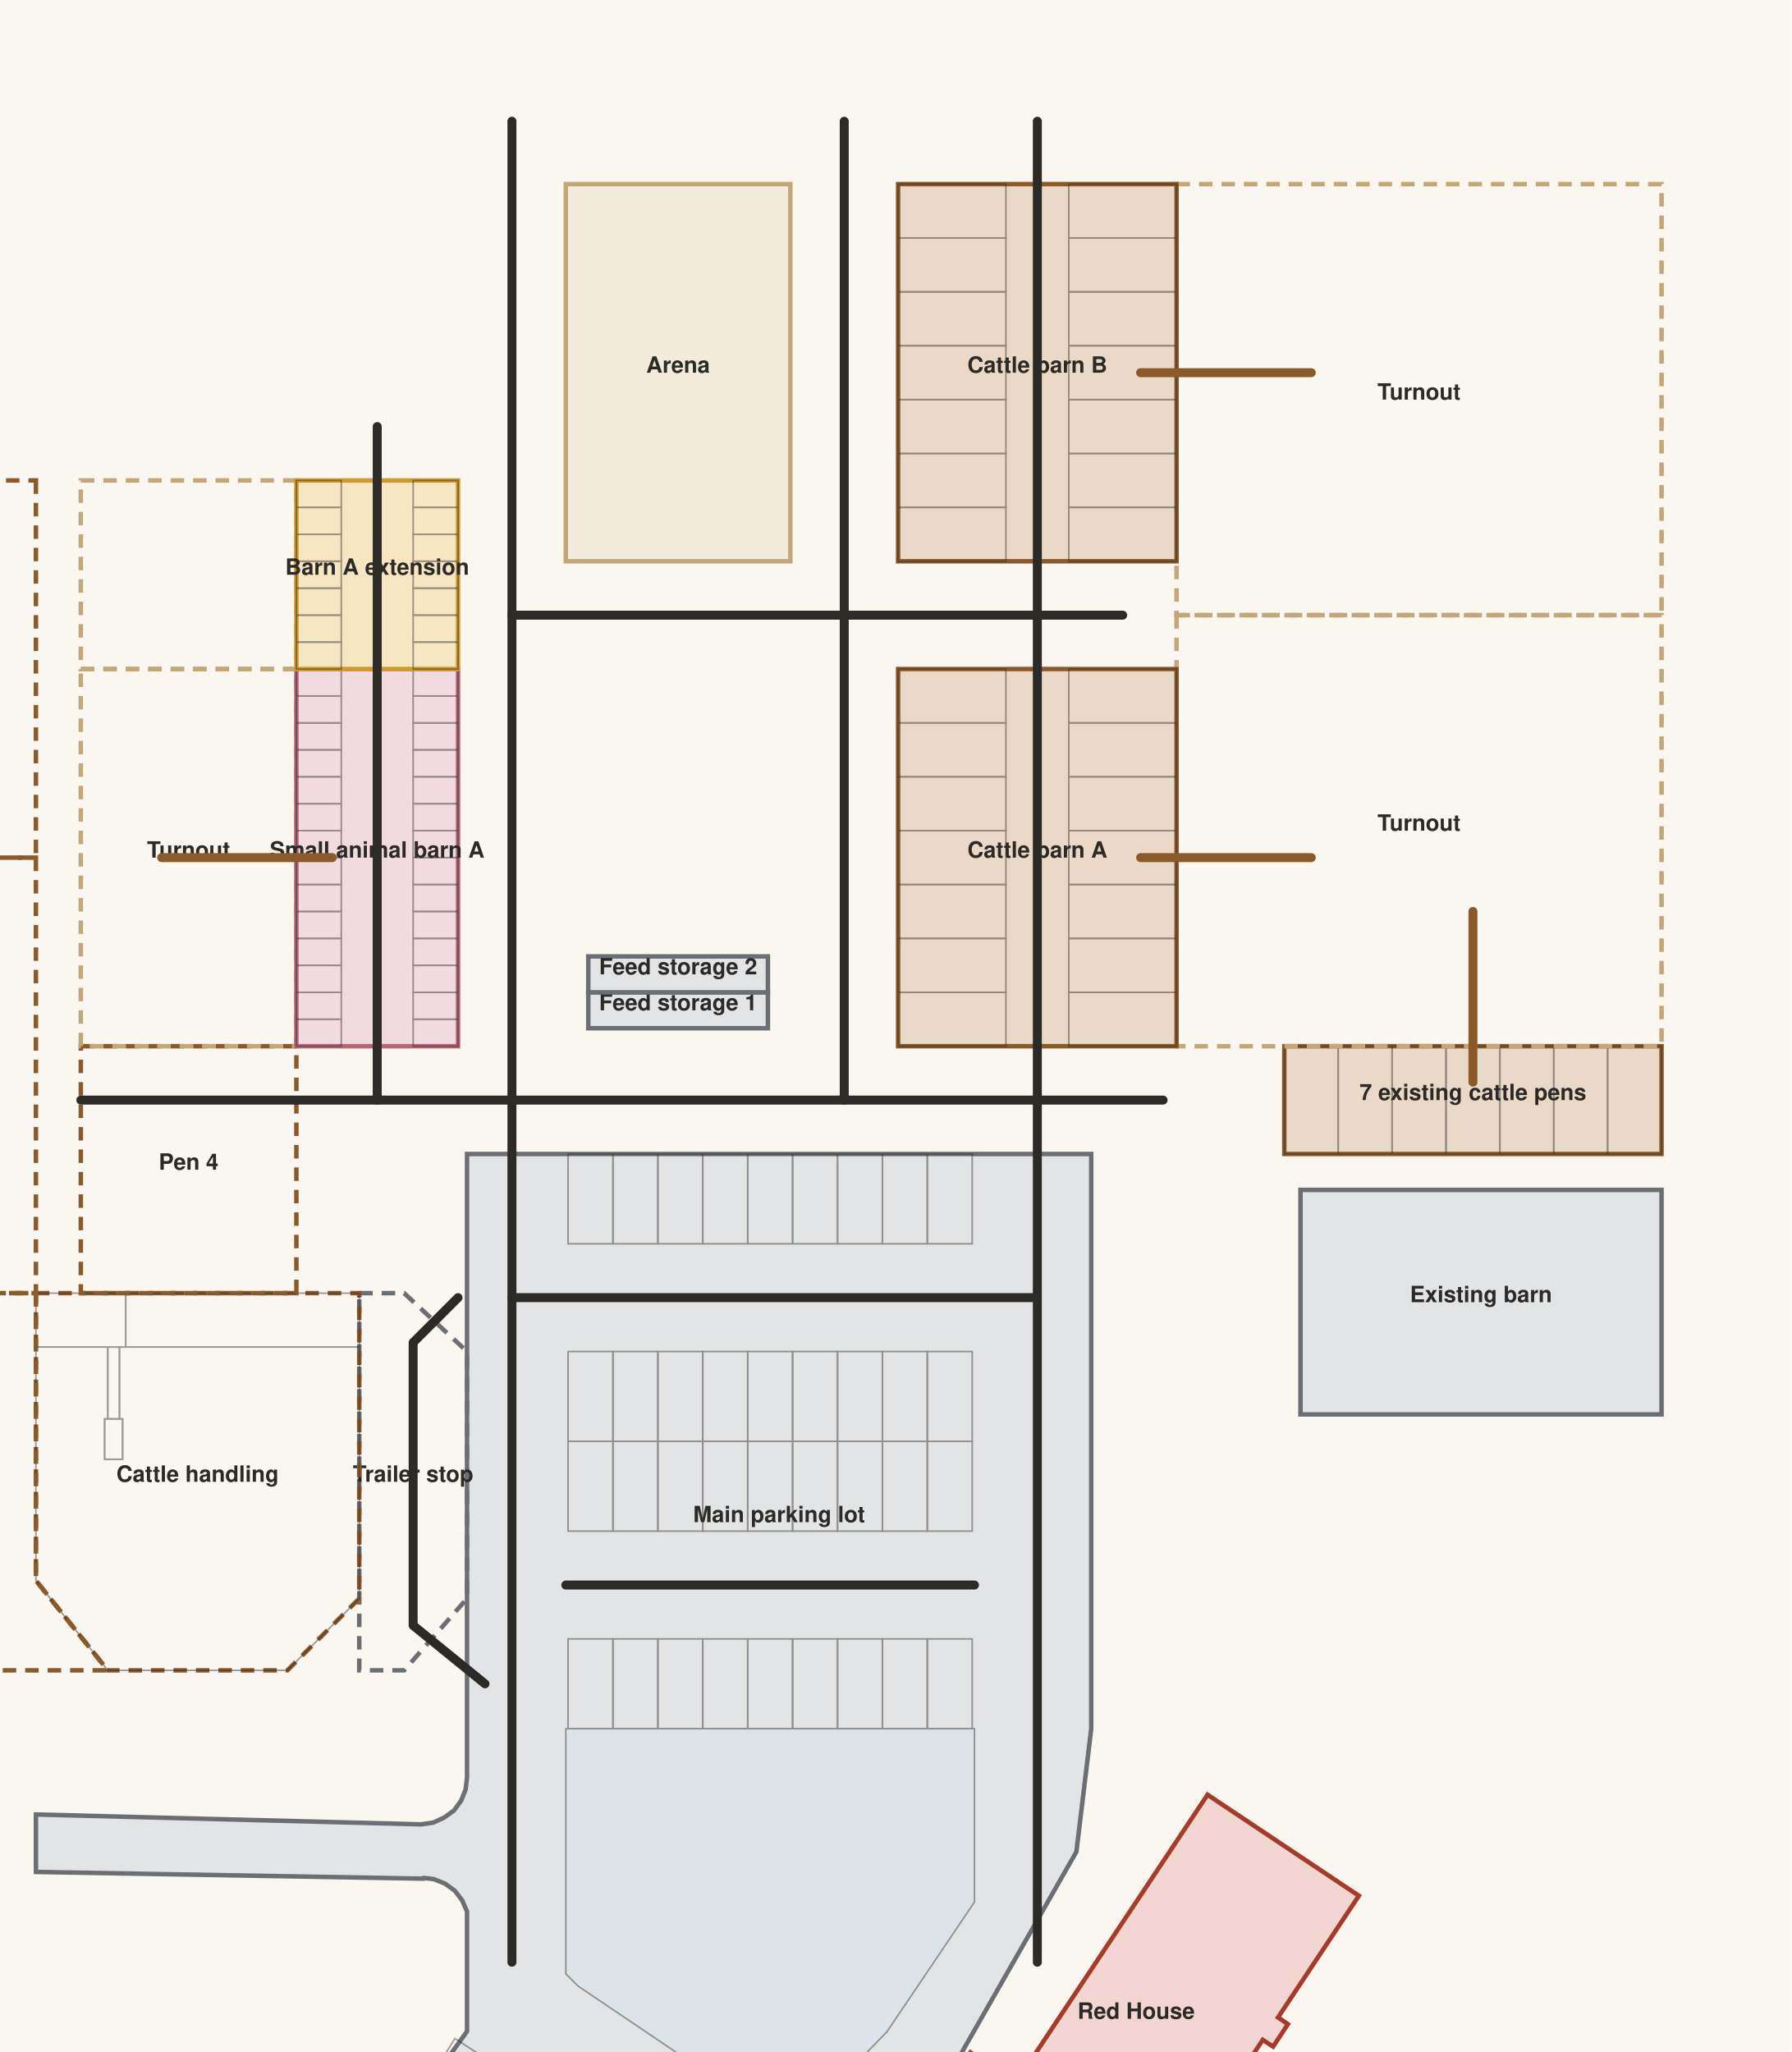
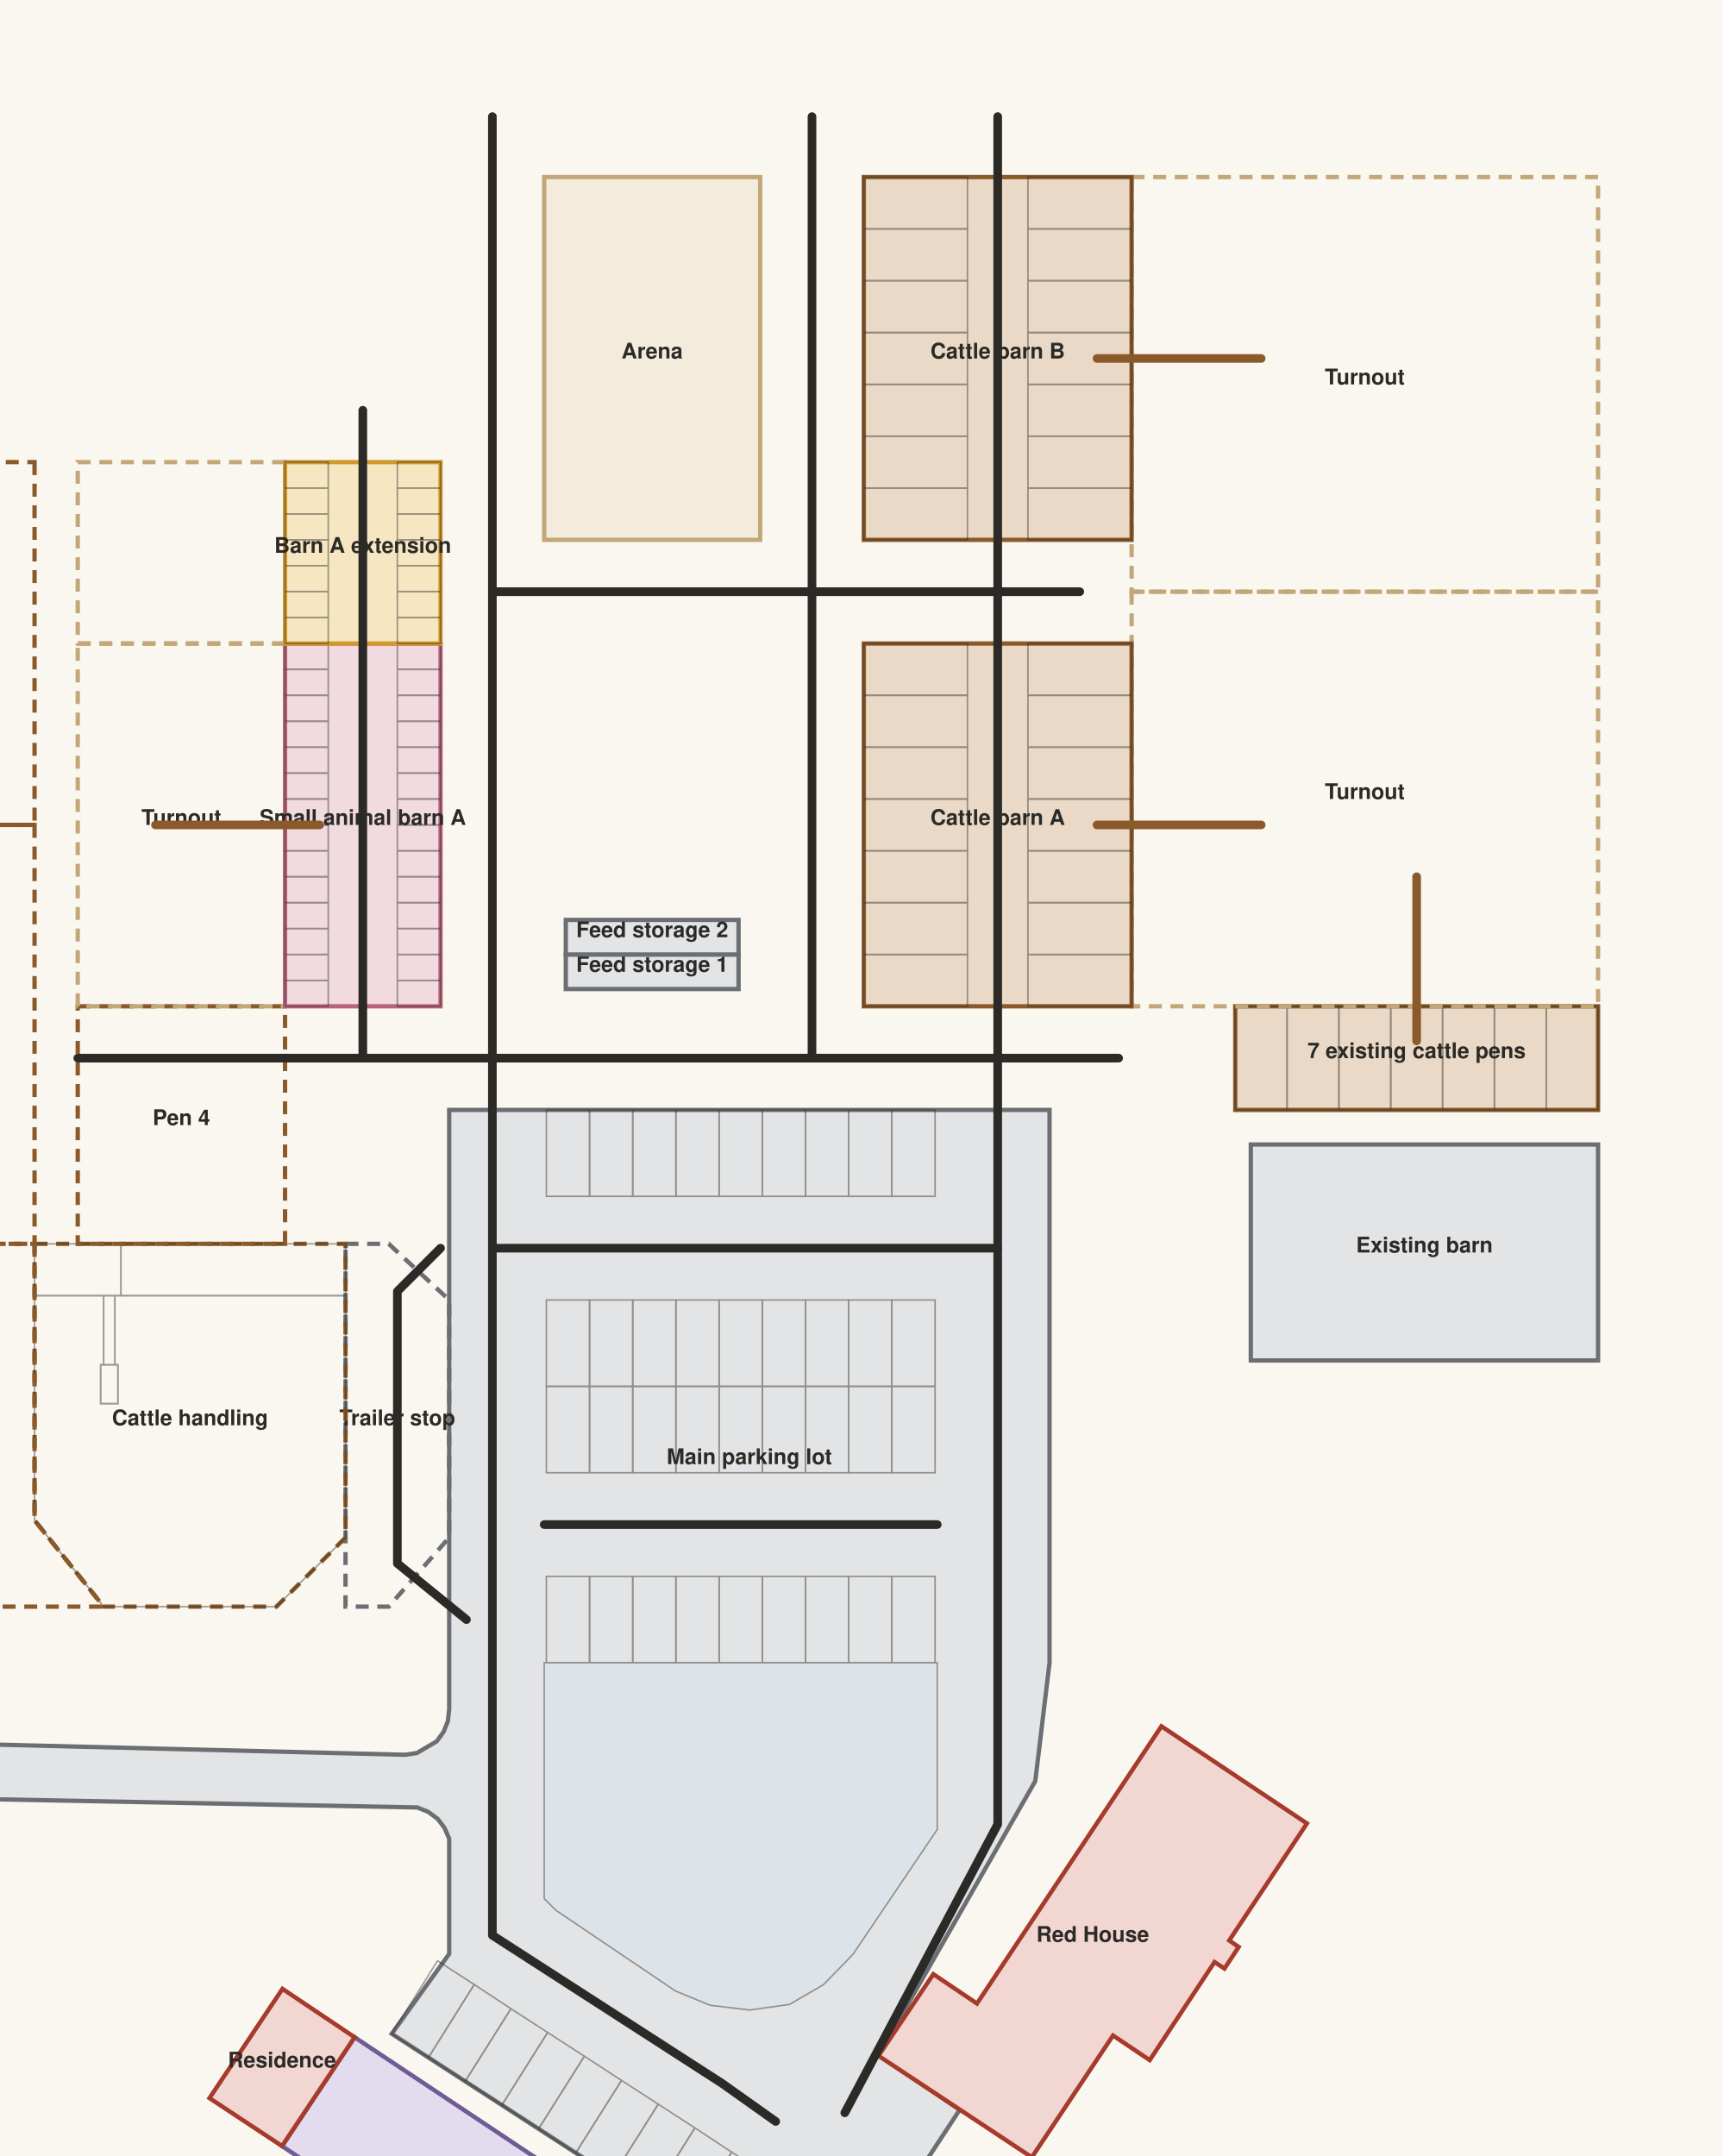
- <svg xmlns="http://www.w3.org/2000/svg" viewBox="-90.0 -17 399.0 457" font-family="Avenir Next,Helvetica,Arial,sans-serif">
-   <rect x="-90.0" y="-17" width="399.0" height="457" fill="#FAF7F0" />
+ <svg xmlns="http://www.w3.org/2000/svg" viewBox="-90.0 -17 399.0 499.2" font-family="Avenir Next,Helvetica,Arial,sans-serif">
+   <rect x="-90.0" y="-17" width="399.0" height="499.2" fill="#FAF7F0" />
  <g id="level-1">
    <g id="existing-barn">
      <rect x="199.6" y="248" width="80.4" height="50" fill="#E3E4E5" stroke="#6B6F73" stroke-width="1" />
      <text x="239.8" y="273.0" text-anchor="middle" font-size="5" font-weight="700" fill="#2B2A26">Existing barn</text>
    </g>
    <g id="existing-pens">
      <rect x="196" y="216" width="84" height="24" fill="#E9D9C6" stroke="#8B5A2B" stroke-width="1" />
      <g fill="none" stroke="#2B2A26" stroke-width=".35" opacity=".45">
        <rect x="196" y="216" width="12" height="24" />
        <rect x="208" y="216" width="12" height="24" />
        <rect x="220" y="216" width="12" height="24" />
        <rect x="232" y="216" width="12" height="24" />
        <rect x="244" y="216" width="12" height="24" />
        <rect x="256" y="216" width="12" height="24" />
        <rect x="268" y="216" width="12" height="24" />
      </g>
      <text x="238.0" y="228.0" text-anchor="middle" font-size="5" font-weight="700" fill="#2B2A26">7 existing cattle pens</text>
    </g>
    <g id="parking">
-       <polygon points="-82.0,399.9 4.6,401.4 4.0,401.2 6.6,401.5 9.1,402.5 11.3,404.1 12.9,406.2 14.0,408.7 14.0,435.4 0.7,453.9 77.3,503.5 87.9,486.8 111.2,503.5 132.2,471.5 113.5,458.8 149.7,395.4 153.0,368.0 153.0,240.0 14.0,240.0 14.0,378.8 13.7,381.5 12.7,384.0 11.1,386.2 8.9,387.8 6.5,388.9 3.8,389.3 -82.0,387.1" fill="#E3E4E5" stroke="#6B6F73" stroke-width="1" />
+       <polygon points="-287.8,372.3 -287.8,406.0 -277.8,396.0 6.6,401.5 9.1,402.5 11.3,404.1 12.9,406.2 14.0,408.7 14.0,435.4 0.7,453.9 77.3,503.5 87.9,486.8 111.2,503.5 132.2,471.5 113.5,458.8 149.7,395.4 153.0,368.0 153.0,240.0 14.0,240.0 14.0,378.8 13.7,381.5 12.7,384.0 11.1,386.2 6.5,388.9 3.8,389.3 -277.8,382.3" fill="#E3E4E5" stroke="#6B6F73" stroke-width="1" />
      <g fill="none" stroke="#2B2A26" stroke-width=".35" opacity=".45">
        <rect x="36.5" y="240" width="10" height="20" />
        <rect x="46.5" y="240" width="10" height="20" />
        <rect x="56.5" y="240" width="10" height="20" />
        <rect x="66.5" y="240" width="10" height="20" />
        <rect x="76.5" y="240" width="10" height="20" />
        <rect x="86.5" y="240" width="10" height="20" />
        <rect x="96.5" y="240" width="10" height="20" />
        <rect x="106.5" y="240" width="10" height="20" />
        <rect x="116.5" y="240" width="10" height="20" />
        <rect x="36.5" y="284" width="10" height="20" />
        <rect x="46.5" y="284" width="10" height="20" />
        <rect x="56.5" y="284" width="10" height="20" />
        <rect x="66.5" y="284" width="10" height="20" />
        <rect x="76.5" y="284" width="10" height="20" />
        <rect x="86.5" y="284" width="10" height="20" />
        <rect x="96.5" y="284" width="10" height="20" />
        <rect x="106.5" y="284" width="10" height="20" />
        <rect x="116.5" y="284" width="10" height="20" />
        <rect x="36.5" y="304" width="10" height="20" />
        <rect x="46.5" y="304" width="10" height="20" />
        <rect x="56.5" y="304" width="10" height="20" />
        <rect x="66.5" y="304" width="10" height="20" />
        <rect x="76.5" y="304" width="10" height="20" />
        <rect x="86.5" y="304" width="10" height="20" />
        <rect x="96.5" y="304" width="10" height="20" />
        <rect x="106.5" y="304" width="10" height="20" />
        <rect x="116.5" y="304" width="10" height="20" />
        <rect x="36.5" y="348" width="10" height="20" />
        <rect x="46.5" y="348" width="10" height="20" />
        <rect x="56.5" y="348" width="10" height="20" />
        <rect x="66.5" y="348" width="10" height="20" />
        <rect x="76.5" y="348" width="10" height="20" />
        <rect x="86.5" y="348" width="10" height="20" />
        <rect x="96.5" y="348" width="10" height="20" />
        <rect x="106.5" y="348" width="10" height="20" />
        <rect x="116.5" y="348" width="10" height="20" />
        <polygon points="11.3,437.0 19.8,442.5 9.2,459.4 0.7,453.9" />
        <polygon points="19.8,442.5 28.3,448.1 17.7,464.9 9.2,459.4" />
        <polygon points="28.3,448.1 36.8,453.6 26.2,470.4 17.7,464.9" />
        <polygon points="36.8,453.6 45.3,459.1 34.7,475.9 26.2,470.4" />
        <polygon points="45.3,459.1 53.9,464.7 43.3,481.5 34.7,475.9" />
        <polygon points="53.9,464.7 62.4,470.2 51.8,487.0 43.3,481.5" />
        <polygon points="62.4,470.2 70.9,475.7 60.3,492.5 51.8,487.0" />
        <polygon points="70.9,475.7 79.4,481.3 68.8,498.0 60.3,492.5" />
        <polygon points="79.4,481.3 87.9,486.8 77.3,503.5 68.8,498.0" />
        <polygon points="38.7,425.3 66.4,444.0 74.4,447.3 83.6,448.4 92.8,447.1 100.7,442.5 107.5,435.5 127.0,406.6 127.0,368.0 36.0,368.0 36.0,422.6" fill="#D3E5EF" />
      </g>
      <text x="83.5" y="322.0" text-anchor="middle" font-size="5" font-weight="700" fill="#2B2A26">Main parking lot</text>
    </g>
    <g id="trailer-stop">
      <polygon points="-10.0,271 0.0,271 14.0,284 14.0,339 0.0,355 -10.0,355" fill="none" stroke="#6B6F73" stroke-width="1" stroke-dasharray="3 2" />
      <text x="2.0" y="313.0" text-anchor="middle" font-size="5" font-weight="700" fill="#2B2A26">Trailer stop</text>
    </g>
    <g id="handling">
      <polygon points="-82.0,271 -10.0,271 -10.0,339 -26.0,355 -66.0,355 -82.0,335" fill="none" stroke="#8B5A2B" stroke-width="1" stroke-dasharray="3 2" />
      <g fill="none" stroke="#2B2A26" stroke-width=".35" opacity=".45">
        <polygon points="-82.0,283 -66.0,283 -66.0,299 -66.7,299 -66.7,308 -62.7,308 -62.7,299 -63.4,299 -63.4,283 -10.0,283 -10.0,339 -26.0,355 -66.0,355 -82.0,335" />
        <rect x="-62.0" y="271" width="52" height="12" />
        <rect x="-82.0" y="271" width="20" height="12" />
        <rect x="-66.0" y="283" width="2.6" height="16" />
        <rect x="-66.7" y="299" width="4" height="9" />
      </g>
      <text x="-46.0" y="313.0" text-anchor="middle" font-size="5" font-weight="700" fill="#2B2A26">Cattle handling</text>
    </g>
    <g id="holding-1">
      <polygon points="-82.0,271 -82.0,335 -66.0,355 -200.0,355 -182.2,271" fill="none" stroke="#8B5A2B" stroke-width="1" stroke-dasharray="3 2" />
      <text x="-133.0" y="313.0" text-anchor="middle" font-size="5" font-weight="700" fill="#2B2A26">Pen 1</text>
    </g>
    <g id="holding-2">
      <polygon points="-82.0,174.0 -82.0,271 -182.2,271 -161.8,174.0" fill="none" stroke="#8B5A2B" stroke-width="1" stroke-dasharray="3 2" />
      <text x="-132.125" y="222.5" text-anchor="middle" font-size="5" font-weight="700" fill="#2B2A26">Pen 2</text>
    </g>
    <g id="holding-3">
      <polygon points="-82.0,90 -82.0,174.0 -161.8,174.0 -144.0,90" fill="none" stroke="#8B5A2B" stroke-width="1" stroke-dasharray="3 2" />
      <text x="-121.875" y="132.0" text-anchor="middle" font-size="5" font-weight="700" fill="#2B2A26">Pen 3</text>
    </g>
    <g id="holding-4">
      <polygon points="-72,216 -24,216 -24,271 -72,271" fill="none" stroke="#8B5A2B" stroke-width="1" stroke-dasharray="3 2" />
      <text x="-48.0" y="243.5" text-anchor="middle" font-size="5" font-weight="700" fill="#2B2A26">Pen 4</text>
    </g>
    <g id="existing-red-house">
      <polygon points="167.7,454.3 176.2,460.0 191.2,437.3 193.5,438.8 196.8,433.8 194.6,432.3 212.6,405.2 178.9,382.7 136.2,446.9 126.1,440.1 113.4,459.0 148.9,482.5" fill="#F1D6D1" stroke="#A63A2B" stroke-width="1" />
      <text x="163.0" y="432.6" text-anchor="middle" font-size="5" font-weight="700" fill="#2B2A26">Red House</text>
    </g>
    <g id="horticulture">
      <polygon points="-7.9,454.7 75.0,509.9 58.2,535.2 -24.7,479.9" fill="#E2DCEE" stroke="#6E5C93" stroke-width="1" />
      <text x="25.15" y="494.95" text-anchor="middle" font-size="5" font-weight="700" fill="#2B2A26">Horticulture area</text>
    </g>
    <g id="residence">
      <polygon points="-24.6,443.5 -7.9,454.7 -24.7,479.9 -41.5,468.8" fill="#F1D6D1" stroke="#A63A2B" stroke-width="1" />
      <text x="-24.7" y="461.7" text-anchor="middle" font-size="5" font-weight="700" fill="#2B2A26">Residence</text>
    </g>
  </g>
  <g id="level-2">
    <g id="turnout-cattle-a">
      <rect x="172" y="120.0" width="108" height="96.0" fill="none" stroke="#C2A878" stroke-width="1" stroke-dasharray="3 2" />
      <text x="226.0" y="168.0" text-anchor="middle" font-size="5" font-weight="700" fill="#2B2A26">Turnout</text>
    </g>
    <g id="turnout-small-a">
      <rect x="-72" y="132" width="48" height="84" fill="none" stroke="#C2A878" stroke-width="1" stroke-dasharray="3 2" />
      <text x="-48.0" y="174.0" text-anchor="middle" font-size="5" font-weight="700" fill="#2B2A26">Turnout</text>
    </g>
    <g id="cattle-a">
      <rect x="110" y="132" width="62" height="84" fill="#E9D9C6" stroke="#8B5A2B" stroke-width="1" />
      <g fill="none" stroke="#2B2A26" stroke-width=".35" opacity=".45">
        <rect x="110" y="132" width="24" height="12" />
        <rect x="110" y="144" width="24" height="12" />
        <rect x="110" y="156" width="24" height="12" />
        <rect x="110" y="168" width="24" height="12" />
        <rect x="110" y="180" width="24" height="12" />
        <rect x="110" y="192" width="24" height="12" />
        <rect x="110" y="204" width="24" height="12" />
        <rect x="148" y="132" width="24" height="12" />
        <rect x="148" y="144" width="24" height="12" />
        <rect x="148" y="156" width="24" height="12" />
        <rect x="148" y="168" width="24" height="12" />
        <rect x="148" y="180" width="24" height="12" />
        <rect x="148" y="192" width="24" height="12" />
        <rect x="148" y="204" width="24" height="12" />
      </g>
      <text x="141.0" y="174.0" text-anchor="middle" font-size="5" font-weight="700" fill="#2B2A26">Cattle barn A</text>
    </g>
    <g id="small-a">
      <rect x="-24" y="132" width="36" height="84" fill="#F1DAE0" stroke="#B8657A" stroke-width="1" />
      <g fill="none" stroke="#2B2A26" stroke-width=".35" opacity=".45">
        <rect x="-24" y="132" width="10" height="6" />
        <rect x="-24" y="138" width="10" height="6" />
        <rect x="-24" y="144" width="10" height="6" />
        <rect x="-24" y="150" width="10" height="6" />
        <rect x="-24" y="156" width="10" height="6" />
        <rect x="-24" y="162" width="10" height="6" />
        <rect x="-24" y="168" width="10" height="6" />
        <rect x="-24" y="174" width="10" height="6" />
        <rect x="-24" y="180" width="10" height="6" />
        <rect x="-24" y="186" width="10" height="6" />
        <rect x="-24" y="192" width="10" height="6" />
        <rect x="-24" y="198" width="10" height="6" />
        <rect x="-24" y="204" width="10" height="6" />
        <rect x="-24" y="210" width="10" height="6" />
        <rect x="2" y="132" width="10" height="6" />
        <rect x="2" y="138" width="10" height="6" />
        <rect x="2" y="144" width="10" height="6" />
        <rect x="2" y="150" width="10" height="6" />
        <rect x="2" y="156" width="10" height="6" />
        <rect x="2" y="162" width="10" height="6" />
        <rect x="2" y="168" width="10" height="6" />
        <rect x="2" y="174" width="10" height="6" />
        <rect x="2" y="180" width="10" height="6" />
        <rect x="2" y="186" width="10" height="6" />
        <rect x="2" y="192" width="10" height="6" />
        <rect x="2" y="198" width="10" height="6" />
        <rect x="2" y="204" width="10" height="6" />
        <rect x="2" y="210" width="10" height="6" />
      </g>
      <text x="-6.0" y="174.0" text-anchor="middle" font-size="5" font-weight="700" fill="#2B2A26">Small animal barn A</text>
    </g>
    <g id="feed-1">
      <rect x="41" y="204" width="40" height="8" fill="#E3E4E5" stroke="#6B6F73" stroke-width="1" />
      <text x="61.0" y="208.0" text-anchor="middle" font-size="5" font-weight="700" fill="#2B2A26">Feed storage 1</text>
    </g>
  </g>
  <g id="level-3">
    <g id="turnout-small-b">
      <rect x="-72" y="90" width="48" height="42" fill="none" stroke="#C2A878" stroke-width="1" stroke-dasharray="3 2" />
      <text x="-48.0" y="111.0" text-anchor="middle" font-size="5" font-weight="700" fill="#2B2A26" />
    </g>
    <g id="turnout-cattle-b">
      <rect x="172" y="24" width="108" height="96.0" fill="none" stroke="#C2A878" stroke-width="1" stroke-dasharray="3 2" />
      <text x="226.0" y="72.0" text-anchor="middle" font-size="5" font-weight="700" fill="#2B2A26">Turnout</text>
    </g>
    <g id="cattle-b">
      <rect x="110" y="24" width="62" height="84" fill="#E9D9C6" stroke="#8B5A2B" stroke-width="1" />
      <g fill="none" stroke="#2B2A26" stroke-width=".35" opacity=".45">
        <rect x="110" y="24" width="24" height="12" />
        <rect x="110" y="36" width="24" height="12" />
        <rect x="110" y="48" width="24" height="12" />
        <rect x="110" y="60" width="24" height="12" />
        <rect x="110" y="72" width="24" height="12" />
        <rect x="110" y="84" width="24" height="12" />
        <rect x="110" y="96" width="24" height="12" />
        <rect x="148" y="24" width="24" height="12" />
        <rect x="148" y="36" width="24" height="12" />
        <rect x="148" y="48" width="24" height="12" />
        <rect x="148" y="60" width="24" height="12" />
        <rect x="148" y="72" width="24" height="12" />
        <rect x="148" y="84" width="24" height="12" />
        <rect x="148" y="96" width="24" height="12" />
      </g>
      <text x="141.0" y="66.0" text-anchor="middle" font-size="5" font-weight="700" fill="#2B2A26">Cattle barn B</text>
    </g>
    <g id="small-b">
      <rect x="-24" y="90" width="36" height="42" fill="#F6E6C2" stroke="#D19A2E" stroke-width="1" />
      <g fill="none" stroke="#2B2A26" stroke-width=".35" opacity=".45">
        <rect x="-24" y="90" width="10" height="6" />
        <rect x="-24" y="96" width="10" height="6" />
        <rect x="-24" y="102" width="10" height="6" />
        <rect x="-24" y="108" width="10" height="6" />
        <rect x="-24" y="114" width="10" height="6" />
        <rect x="-24" y="120" width="10" height="6" />
        <rect x="-24" y="126" width="10" height="6" />
        <rect x="2" y="90" width="10" height="6" />
        <rect x="2" y="96" width="10" height="6" />
        <rect x="2" y="102" width="10" height="6" />
        <rect x="2" y="108" width="10" height="6" />
        <rect x="2" y="114" width="10" height="6" />
        <rect x="2" y="120" width="10" height="6" />
        <rect x="2" y="126" width="10" height="6" />
      </g>
      <text x="-6.0" y="111.0" text-anchor="middle" font-size="5" font-weight="700" fill="#2B2A26">Barn A extension</text>
    </g>
    <g id="arena">
      <rect x="36" y="24" width="50" height="84" fill="#F3ECDD" stroke="#C2A878" stroke-width="1" />
      <text x="61.0" y="66.0" text-anchor="middle" font-size="5" font-weight="700" fill="#2B2A26">Arena</text>
    </g>
    <g id="feed-2">
      <rect x="41" y="196" width="40" height="8" fill="#E3E4E5" stroke="#6B6F73" stroke-width="1" />
      <text x="61.0" y="200.0" text-anchor="middle" font-size="5" font-weight="700" fill="#2B2A26">Feed storage 2</text>
    </g>
  </g>
  <g id="drives" />
  <g id="circulation">
    <polyline id="lane-west" points="24.0,10 24.0,272" fill="none" stroke="#2B2A26" stroke-width="2" stroke-linecap="round" stroke-linejoin="round" />
    <polyline id="lane-east" points="98.0,10 98.0,228.0" fill="none" stroke="#2B2A26" stroke-width="2" stroke-linecap="round" stroke-linejoin="round" />
    <polyline id="drive-cross" points="-72,228.0 169,228.0" fill="none" stroke="#2B2A26" stroke-width="2" stroke-linecap="round" stroke-linejoin="round" />
    <polyline id="lane-mid" points="24.0,120.0 160,120.0" fill="none" stroke="#2B2A26" stroke-width="2" stroke-linecap="round" stroke-linejoin="round" />
    <polyline id="aisle-cattle" points="141.0,10 141.0,272" fill="none" stroke="#2B2A26" stroke-width="2" stroke-linecap="round" stroke-linejoin="round" />
    <polyline id="aisle-small" points="-6.0,78 -6.0,228.0" fill="none" stroke="#2B2A26" stroke-width="2" stroke-linecap="round" stroke-linejoin="round" />
-     <polyline id="loop-parking" points="141.0,420 141.0,272 24.0,272 24.0,420" fill="none" stroke="#2B2A26" stroke-width="2" stroke-linecap="round" stroke-linejoin="round" />
+     <polyline id="loop-parking" points="105.6,472.2 141.0,405.4 141.0,272 24.0,272 24.0,431.1 77.2,465.4 89.6,474.2" fill="none" stroke="#2B2A26" stroke-width="2" stroke-linecap="round" stroke-linejoin="round" />
    <polyline id="loop-mid" points="127.0,336 36.0,336" fill="none" stroke="#2B2A26" stroke-width="2" stroke-linecap="round" stroke-linejoin="round" />
    <polyline id="trailers" points="12.0,272 2.0,282 2.0,345 18.0,358" fill="none" stroke="#2B2A26" stroke-width="2" stroke-linecap="round" stroke-linejoin="round" />
    <polyline id="an-cattle-a" points="164,174.0 202,174.0" fill="none" stroke="#8B5A2B" stroke-width="2" stroke-linecap="round" stroke-linejoin="round" />
    <polyline id="an-cattle-b" points="164,66.0 202,66.0" fill="none" stroke="#8B5A2B" stroke-width="2" stroke-linecap="round" stroke-linejoin="round" />
    <polyline id="an-small-a" points="-16,174.0 -54,174.0" fill="none" stroke="#8B5A2B" stroke-width="2" stroke-linecap="round" stroke-linejoin="round" />
    <polyline id="an-pens" points="238.0,224 238.0,186" fill="none" stroke="#8B5A2B" stroke-width="2" stroke-linecap="round" stroke-linejoin="round" />
  </g>
</svg>
